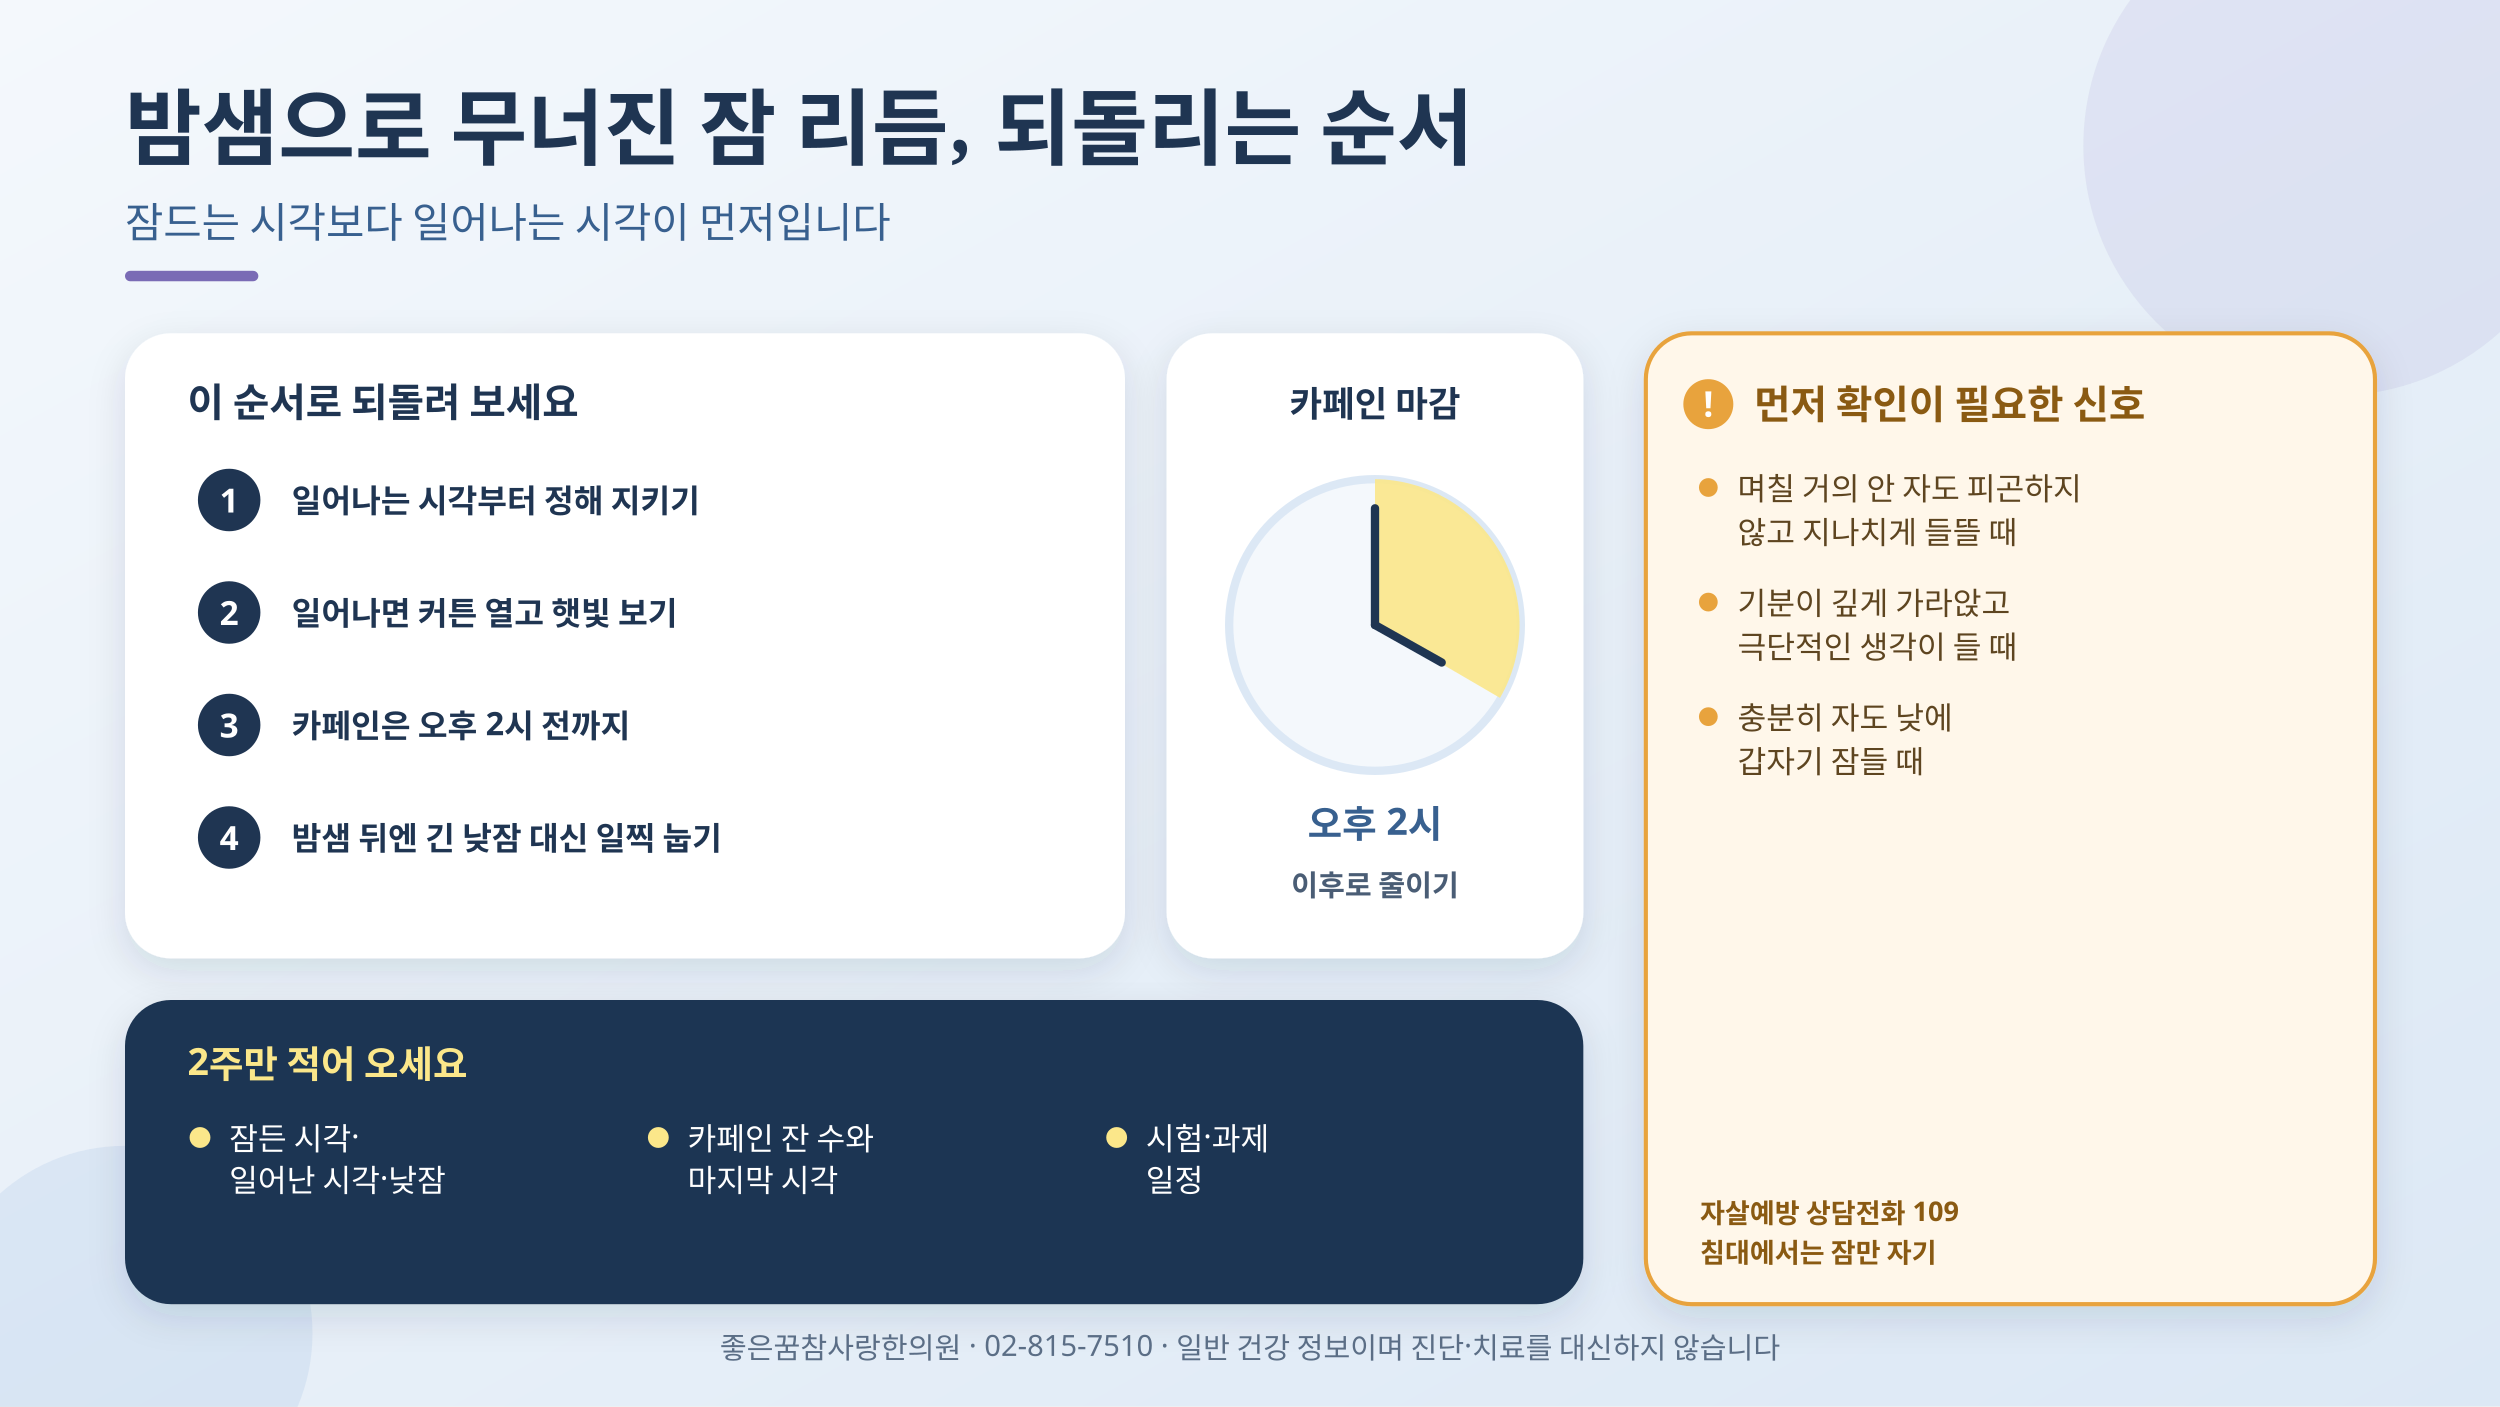
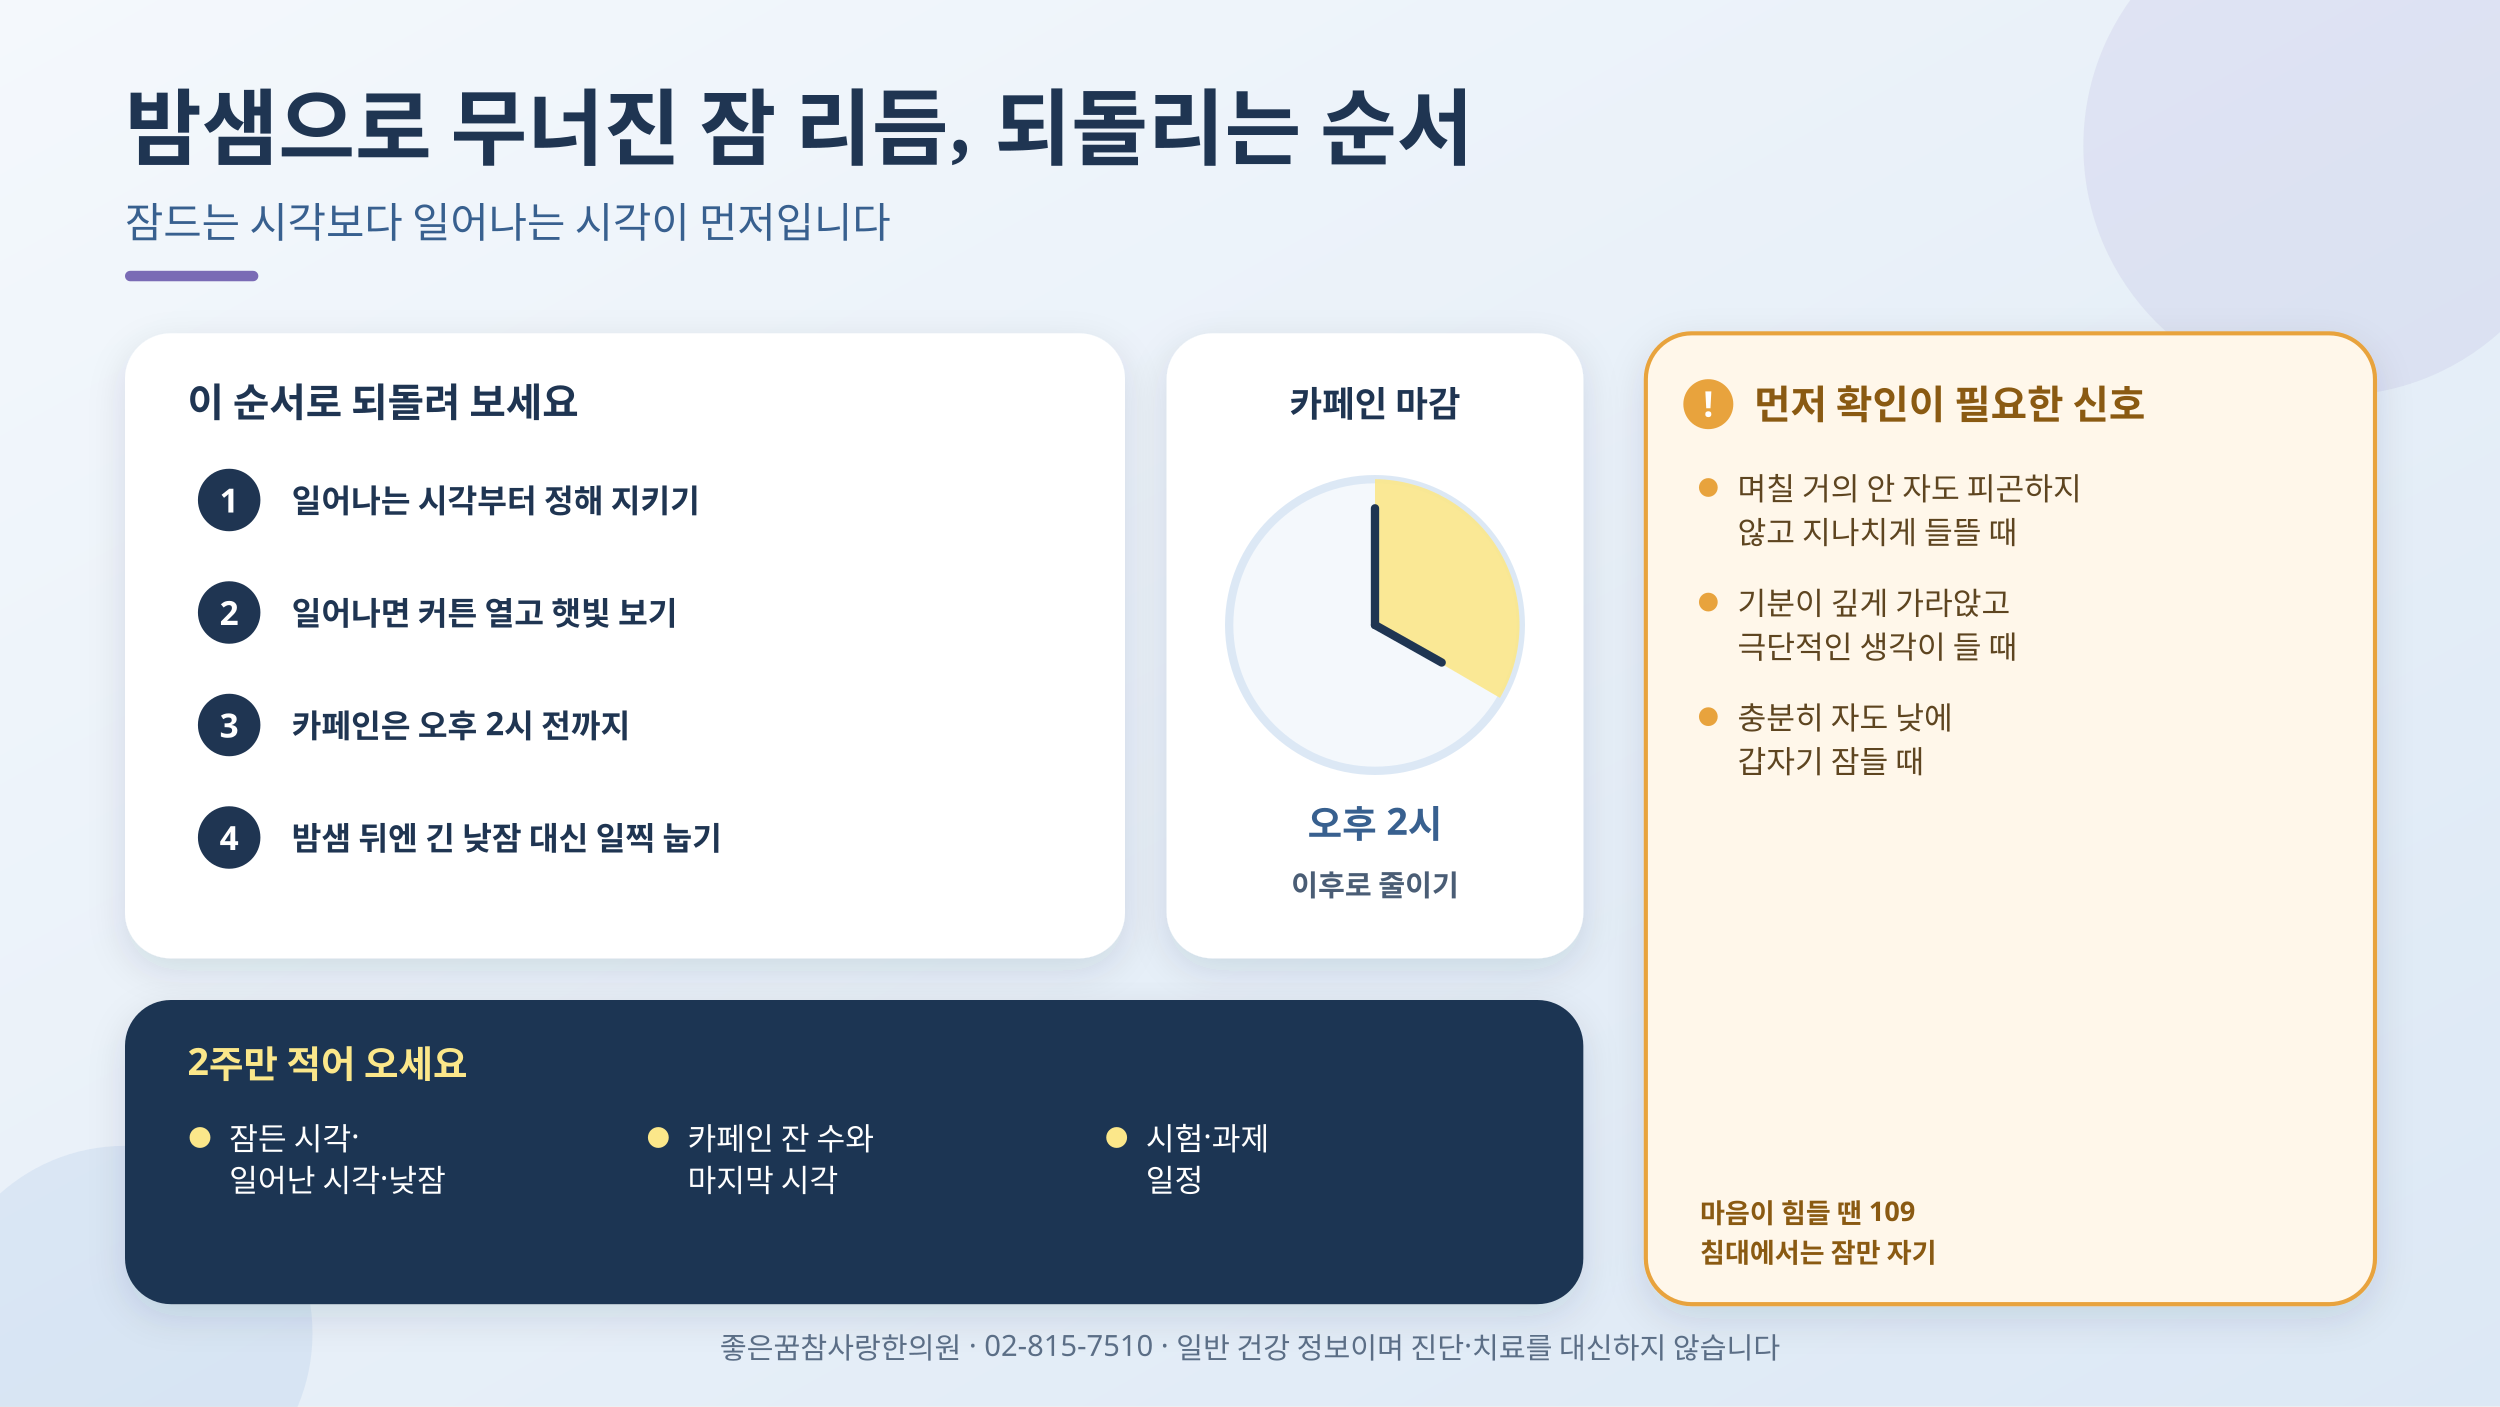
<svg xmlns="http://www.w3.org/2000/svg" viewBox="0 0 1200 675" width="1200" height="675">
  <defs>
    <linearGradient id="bg" x1="0" y1="0" x2="1" y2="1">
      <stop offset="0" stop-color="#F4F8FC" />
      <stop offset="1" stop-color="#DCE8F5" />
    </linearGradient>
    <filter id="sh" x="-10%" y="-10%" width="120%" height="130%">
      <feDropShadow dx="0" dy="6" stdDeviation="9" flood-color="#1F3552" flood-opacity="0.12" />
    </filter>
  </defs>
  <rect width="1200" height="675" fill="url(#bg)" />
  <circle cx="1120" cy="70" r="120" fill="#7A6BB5" opacity="0.10" />
  <circle cx="60" cy="640" r="90" fill="#90B2DD" opacity="0.18" />
  <text x="60" y="76" font-family="'Nanum Myeongjo','Noto Serif KR','Malgun Gothic',serif" font-size="40" font-weight="800" fill="#1F3552" text-anchor="start">
    <tspan x="60" dy="0">밤샘으로 무너진 잠 리듬, 되돌리는 순서</tspan>
  </text>
  <text x="60" y="114" font-family="'Noto Sans KR','Malgun Gothic','Apple SD Gothic Neo',sans-serif" font-size="20" font-weight="400" fill="#38608F" text-anchor="start">
    <tspan x="60" dy="0">잠드는 시각보다 일어나는 시각이 먼저입니다</tspan>
  </text>
  <rect x="60" y="130" width="64" height="5" rx="2.5" fill="#7A6BB5" />
  <rect x="60" y="160" width="480" height="300" rx="22" fill="#FFFFFF" filter="url(#sh)" />
  <text x="90" y="200" font-family="'Noto Sans KR','Malgun Gothic','Apple SD Gothic Neo',sans-serif" font-size="19" font-weight="800" fill="#1F3552" text-anchor="start">
    <tspan x="90" dy="0">이 순서로 되돌려 보세요</tspan>
  </text>
  <circle cx="110" cy="240" r="15" fill="#1F3552" />
  <text x="110" y="246" font-family="'Noto Sans KR','Malgun Gothic','Apple SD Gothic Neo',sans-serif" font-size="16" font-weight="800" fill="#FFFFFF" text-anchor="middle">
    <tspan x="110" dy="0">1</tspan>
  </text>
  <text x="140" y="246" font-family="'Noto Sans KR','Malgun Gothic','Apple SD Gothic Neo',sans-serif" font-size="15.5" font-weight="700" fill="#1F3552" text-anchor="start">
    <tspan x="140" dy="0">일어나는 시각부터 정해 지키기</tspan>
  </text>
  <circle cx="110" cy="294" r="15" fill="#1F3552" />
  <text x="110" y="300" font-family="'Noto Sans KR','Malgun Gothic','Apple SD Gothic Neo',sans-serif" font-size="16" font-weight="800" fill="#FFFFFF" text-anchor="middle">
    <tspan x="110" dy="0">2</tspan>
  </text>
  <text x="140" y="300" font-family="'Noto Sans KR','Malgun Gothic','Apple SD Gothic Neo',sans-serif" font-size="15.5" font-weight="700" fill="#1F3552" text-anchor="start">
    <tspan x="140" dy="0">일어나면 커튼 열고 햇빛 보기</tspan>
  </text>
  <circle cx="110" cy="348" r="15" fill="#1F3552" />
  <text x="110" y="354" font-family="'Noto Sans KR','Malgun Gothic','Apple SD Gothic Neo',sans-serif" font-size="16" font-weight="800" fill="#FFFFFF" text-anchor="middle">
    <tspan x="110" dy="0">3</tspan>
  </text>
  <text x="140" y="354" font-family="'Noto Sans KR','Malgun Gothic','Apple SD Gothic Neo',sans-serif" font-size="15.5" font-weight="700" fill="#1F3552" text-anchor="start">
    <tspan x="140" dy="0">카페인은 오후 2시 전까지</tspan>
  </text>
  <circle cx="110" cy="402" r="15" fill="#1F3552" />
  <text x="110" y="408" font-family="'Noto Sans KR','Malgun Gothic','Apple SD Gothic Neo',sans-serif" font-size="16" font-weight="800" fill="#FFFFFF" text-anchor="middle">
    <tspan x="110" dy="0">4</tspan>
  </text>
  <text x="140" y="408" font-family="'Noto Sans KR','Malgun Gothic','Apple SD Gothic Neo',sans-serif" font-size="15.5" font-weight="700" fill="#1F3552" text-anchor="start">
    <tspan x="140" dy="0">밤샘 뒤엔 긴 낮잠 대신 일찍 눕기</tspan>
  </text>
  <rect x="560" y="160" width="200" height="300" rx="22" fill="#FFFFFF" filter="url(#sh)" />
  <text x="660" y="200" font-family="'Noto Sans KR','Malgun Gothic','Apple SD Gothic Neo',sans-serif" font-size="17" font-weight="800" fill="#1F3552" text-anchor="middle">
    <tspan x="660" dy="0">카페인 마감</tspan>
  </text>
  <circle cx="660" cy="300" r="70" fill="#F4F8FC" stroke="#DCE8F5" stroke-width="4" />
  <path d="M660 300 L660 230 A70 70 0 0 1 720 335 Z" fill="#FBE78A" opacity="0.9" />
  <path d="M660 300 L660 244" stroke="#1F3552" stroke-width="4" stroke-linecap="round" />
  <path d="M660 300 L692 318" stroke="#1F3552" stroke-width="4" stroke-linecap="round" />
  <text x="660" y="402" font-family="'Noto Sans KR','Malgun Gothic','Apple SD Gothic Neo',sans-serif" font-size="18" font-weight="800" fill="#38608F" text-anchor="middle">
    <tspan x="660" dy="0">오후 2시</tspan>
  </text>
  <text x="660" y="430" font-family="'Noto Sans KR','Malgun Gothic','Apple SD Gothic Neo',sans-serif" font-size="14" font-weight="600" fill="#4A5D75" text-anchor="middle">
    <tspan x="660" dy="0">이후로 줄이기</tspan>
  </text>
  <rect x="60" y="480" width="700" height="146" rx="22" fill="#1F3552" filter="url(#sh)" />
  <text x="90" y="516" font-family="'Noto Sans KR','Malgun Gothic','Apple SD Gothic Neo',sans-serif" font-size="18" font-weight="800" fill="#FBE78A" text-anchor="start">
    <tspan x="90" dy="0">2주만 적어 오세요</tspan>
  </text>
  <circle cx="96.0" cy="546" r="5" fill="#FBE78A" />
  <text x="110.0" y="552" font-family="'Noto Sans KR','Malgun Gothic','Apple SD Gothic Neo',sans-serif" font-size="15" font-weight="500" fill="#FFFFFF" text-anchor="start">
    <tspan x="110.0" dy="0">잠든 시각·</tspan>
    <tspan x="110.0" dy="20">일어난 시각·낮잠</tspan>
  </text>
  <circle cx="316.0" cy="546" r="5" fill="#FBE78A" />
  <text x="330.0" y="552" font-family="'Noto Sans KR','Malgun Gothic','Apple SD Gothic Neo',sans-serif" font-size="15" font-weight="500" fill="#FFFFFF" text-anchor="start">
    <tspan x="330.0" dy="0">카페인 잔 수와</tspan>
    <tspan x="330.0" dy="20">마지막 시각</tspan>
  </text>
  <circle cx="536.0" cy="546" r="5" fill="#FBE78A" />
  <text x="550.0" y="552" font-family="'Noto Sans KR','Malgun Gothic','Apple SD Gothic Neo',sans-serif" font-size="15" font-weight="500" fill="#FFFFFF" text-anchor="start">
    <tspan x="550.0" dy="0">시험·과제</tspan>
    <tspan x="550.0" dy="20">일정</tspan>
  </text>
  <rect x="790" y="160" width="350" height="466" rx="22" fill="#FFF7EA" stroke="#E8A33D" stroke-width="2" filter="url(#sh)" />
  <circle cx="820" cy="194" r="12" fill="#E8A33D" />
  <text x="820" y="200" font-family="'Noto Sans KR','Malgun Gothic','Apple SD Gothic Neo',sans-serif" font-size="17" font-weight="800" fill="#FFFFFF" text-anchor="middle">
    <tspan x="820" dy="0">!</tspan>
  </text>
  <text x="842" y="201" font-family="'Noto Sans KR','Malgun Gothic','Apple SD Gothic Neo',sans-serif" font-size="19" font-weight="800" fill="#8A5A12" text-anchor="start">
    <tspan x="842" dy="0">먼저 확인이 필요한 신호</tspan>
  </text>
  <circle cx="820" cy="234" r="4.5" fill="#E8A33D" />
  <text x="834" y="240" font-family="'Noto Sans KR','Malgun Gothic','Apple SD Gothic Neo',sans-serif" font-size="15" font-weight="500" fill="#5E4520" text-anchor="start">
    <tspan x="834" dy="0">며칠 거의 안 자도 피곤하지</tspan>
    <tspan x="834" dy="21">않고 지나치게 들뜰 때</tspan>
  </text>
  <circle cx="820" cy="289" r="4.5" fill="#E8A33D" />
  <text x="834" y="295" font-family="'Noto Sans KR','Malgun Gothic','Apple SD Gothic Neo',sans-serif" font-size="15" font-weight="500" fill="#5E4520" text-anchor="start">
    <tspan x="834" dy="0">기분이 깊게 가라앉고</tspan>
    <tspan x="834" dy="21">극단적인 생각이 들 때</tspan>
  </text>
  <circle cx="820" cy="344" r="4.5" fill="#E8A33D" />
  <text x="834" y="350" font-family="'Noto Sans KR','Malgun Gothic','Apple SD Gothic Neo',sans-serif" font-size="15" font-weight="500" fill="#5E4520" text-anchor="start">
    <tspan x="834" dy="0">충분히 자도 낮에</tspan>
    <tspan x="834" dy="21">갑자기 잠들 때</tspan>
  </text>
  <text x="816" y="587" font-family="'Noto Sans KR','Malgun Gothic','Apple SD Gothic Neo',sans-serif" font-size="13" font-weight="700" fill="#8A5A12" text-anchor="start">
-     <tspan x="816" dy="0">자살예방 상담전화 109</tspan>
+     <tspan x="816" dy="0">마음이 힘들 땐 109</tspan>
    <tspan x="816" dy="19">침대에서는 잠만 자기</tspan>
  </text>
  <text x="600" y="652" font-family="'Noto Sans KR','Malgun Gothic','Apple SD Gothic Neo',sans-serif" font-size="14" font-weight="400" fill="#5B6E86" text-anchor="middle">
    <tspan x="600" dy="0">좋은꿈참사랑한의원 · 02-815-7510 · 일반 건강 정보이며 진단·치료를 대신하지 않습니다</tspan>
  </text>
</svg>
